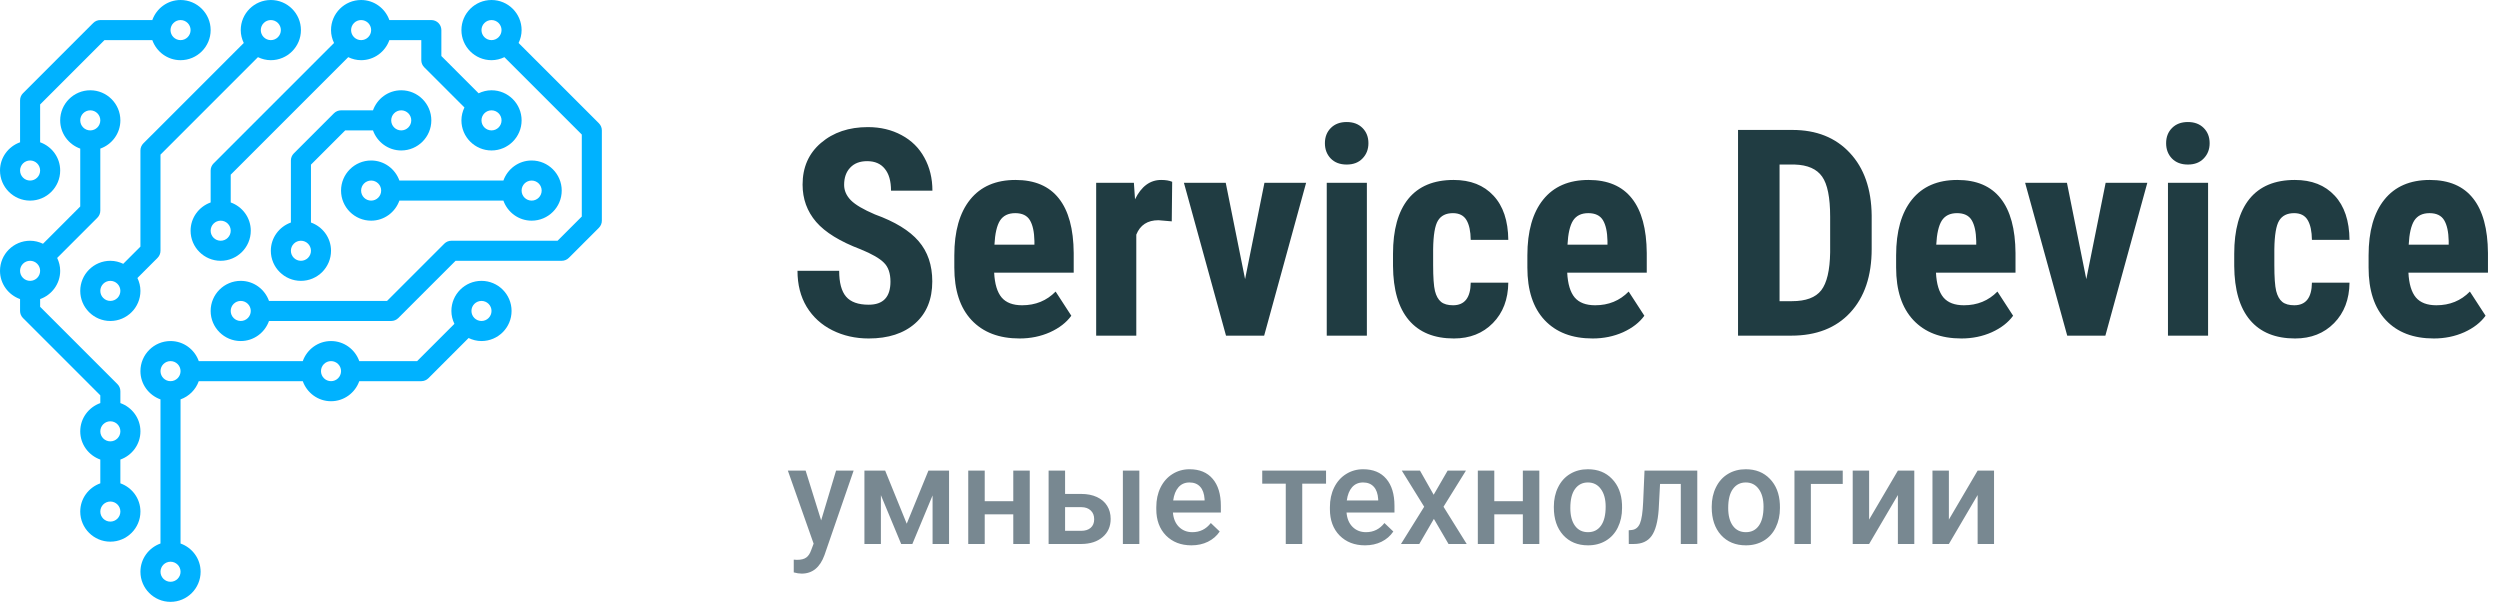
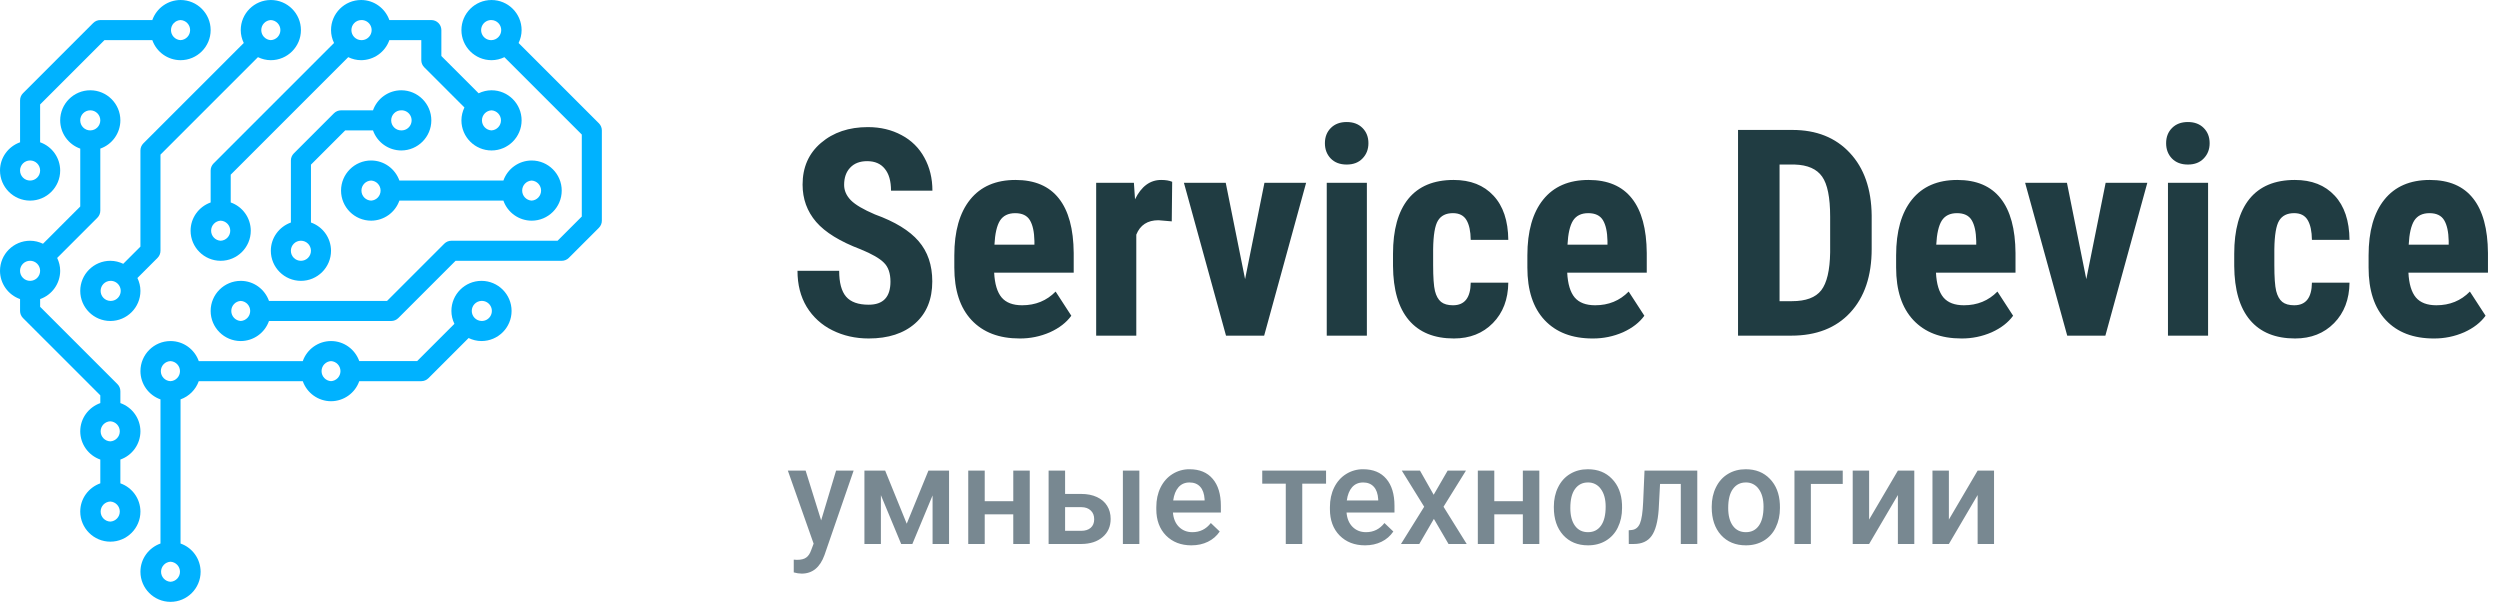
- <svg xmlns="http://www.w3.org/2000/svg" width="216" height="52" viewBox="0 0 216 52" fill="none">
-   <path d="M76.936 24.337C76.936 23.613 76.748 23.067 76.374 22.701C76.008 22.327 75.336 21.94 74.36 21.541C72.578 20.866 71.296 20.077 70.515 19.173C69.733 18.262 69.343 17.188 69.343 15.951C69.343 14.453 69.872 13.253 70.93 12.35C71.996 11.438 73.347 10.982 74.982 10.982C76.073 10.982 77.045 11.214 77.9 11.678C78.754 12.134 79.409 12.781 79.865 13.619C80.329 14.457 80.561 15.409 80.561 16.476H76.984C76.984 15.646 76.805 15.015 76.447 14.584C76.097 14.144 75.589 13.924 74.921 13.924C74.295 13.924 73.806 14.111 73.457 14.486C73.107 14.852 72.932 15.348 72.932 15.975C72.932 16.463 73.127 16.907 73.518 17.306C73.908 17.696 74.6 18.103 75.593 18.526C77.326 19.153 78.584 19.922 79.365 20.834C80.154 21.745 80.549 22.905 80.549 24.312C80.549 25.859 80.056 27.067 79.072 27.938C78.087 28.809 76.748 29.244 75.056 29.244C73.908 29.244 72.862 29.008 71.918 28.536C70.974 28.064 70.234 27.389 69.697 26.51C69.168 25.631 68.903 24.593 68.903 23.397H72.504C72.504 24.422 72.704 25.167 73.103 25.631C73.501 26.095 74.152 26.327 75.056 26.327C76.309 26.327 76.936 25.663 76.936 24.337ZM88.093 29.244C86.319 29.244 84.935 28.715 83.942 27.657C82.95 26.599 82.453 25.086 82.453 23.116V22.066C82.453 19.983 82.909 18.376 83.82 17.245C84.732 16.113 86.038 15.548 87.739 15.548C89.399 15.548 90.648 16.081 91.486 17.147C92.325 18.205 92.752 19.776 92.768 21.859V23.556H85.895C85.944 24.532 86.16 25.248 86.543 25.704C86.925 26.152 87.515 26.375 88.312 26.375C89.468 26.375 90.433 25.981 91.206 25.191L92.561 27.279C92.137 27.865 91.523 28.341 90.717 28.707C89.912 29.065 89.037 29.244 88.093 29.244ZM85.92 21.139H89.374V20.821C89.358 20.032 89.228 19.434 88.984 19.027C88.74 18.62 88.317 18.416 87.714 18.416C87.112 18.416 86.673 18.632 86.396 19.064C86.127 19.495 85.969 20.186 85.92 21.139ZM101.24 19.125L100.092 19.027C99.148 19.027 98.509 19.442 98.176 20.272V29H94.709V15.792H97.968L98.066 17.22C98.611 16.105 99.364 15.548 100.324 15.548C100.715 15.548 101.032 15.601 101.276 15.707L101.24 19.125ZM107.575 24.117L109.248 15.792H112.849L109.223 29H105.927L102.29 15.792H105.903L107.575 24.117ZM118.098 29H114.631V15.792H118.098V29ZM114.472 12.374C114.472 11.837 114.643 11.398 114.985 11.056C115.327 10.714 115.782 10.543 116.352 10.543C116.922 10.543 117.377 10.714 117.719 11.056C118.061 11.398 118.232 11.837 118.232 12.374C118.232 12.903 118.061 13.342 117.719 13.692C117.386 14.042 116.93 14.217 116.352 14.217C115.774 14.217 115.314 14.042 114.973 13.692C114.639 13.342 114.472 12.903 114.472 12.374ZM125.544 26.375C126.545 26.375 127.054 25.724 127.07 24.422H130.317C130.301 25.863 129.857 27.026 128.986 27.914C128.116 28.801 126.993 29.244 125.617 29.244C123.916 29.244 122.618 28.715 121.723 27.657C120.828 26.599 120.372 25.041 120.356 22.982V21.932C120.356 19.857 120.795 18.274 121.674 17.184C122.561 16.093 123.868 15.548 125.593 15.548C127.049 15.548 128.197 15.999 129.035 16.903C129.873 17.798 130.301 19.072 130.317 20.724H127.07C127.062 19.983 126.94 19.413 126.704 19.015C126.468 18.616 126.077 18.416 125.532 18.416C124.93 18.416 124.498 18.632 124.238 19.064C123.977 19.487 123.839 20.313 123.823 21.541V22.884C123.823 23.959 123.876 24.711 123.981 25.143C124.087 25.566 124.262 25.879 124.506 26.082C124.75 26.278 125.096 26.375 125.544 26.375ZM137.604 29.244C135.83 29.244 134.447 28.715 133.454 27.657C132.461 26.599 131.965 25.086 131.965 23.116V22.066C131.965 19.983 132.421 18.376 133.332 17.245C134.243 16.113 135.55 15.548 137.25 15.548C138.911 15.548 140.16 16.081 140.998 17.147C141.836 18.205 142.264 19.776 142.28 21.859V23.556H135.407C135.456 24.532 135.672 25.248 136.054 25.704C136.437 26.152 137.027 26.375 137.824 26.375C138.98 26.375 139.944 25.981 140.717 25.191L142.072 27.279C141.649 27.865 141.035 28.341 140.229 28.707C139.423 29.065 138.549 29.244 137.604 29.244ZM135.432 21.139H138.886V20.821C138.87 20.032 138.74 19.434 138.496 19.027C138.251 18.62 137.828 18.416 137.226 18.416C136.624 18.416 136.184 18.632 135.908 19.064C135.639 19.495 135.48 20.186 135.432 21.139ZM150.166 29V11.227H154.865C156.94 11.227 158.592 11.886 159.821 13.204C161.058 14.523 161.689 16.329 161.713 18.624V21.505C161.713 23.84 161.095 25.676 159.858 27.01C158.629 28.337 156.932 29 154.768 29H150.166ZM153.754 14.217V26.021H154.829C156.025 26.021 156.867 25.708 157.355 25.081C157.844 24.447 158.1 23.356 158.125 21.81V18.722C158.125 17.061 157.893 15.906 157.429 15.255C156.965 14.596 156.175 14.25 155.061 14.217H153.754ZM169.465 29.244C167.691 29.244 166.307 28.715 165.314 27.657C164.322 26.599 163.825 25.086 163.825 23.116V22.066C163.825 19.983 164.281 18.376 165.192 17.245C166.104 16.113 167.41 15.548 169.111 15.548C170.771 15.548 172.02 16.081 172.858 17.147C173.697 18.205 174.124 19.776 174.14 21.859V23.556H167.268C167.316 24.532 167.532 25.248 167.915 25.704C168.297 26.152 168.887 26.375 169.685 26.375C170.84 26.375 171.805 25.981 172.578 25.191L173.933 27.279C173.509 27.865 172.895 28.341 172.089 28.707C171.284 29.065 170.409 29.244 169.465 29.244ZM167.292 21.139H170.747V20.821C170.73 20.032 170.6 19.434 170.356 19.027C170.112 18.62 169.689 18.416 169.086 18.416C168.484 18.416 168.045 18.632 167.768 19.064C167.5 19.495 167.341 20.186 167.292 21.139ZM180.256 24.117L181.928 15.792H185.529L181.904 29H178.608L174.97 15.792H178.583L180.256 24.117ZM190.778 29H187.312V15.792H190.778V29ZM187.153 12.374C187.153 11.837 187.324 11.398 187.666 11.056C188.007 10.714 188.463 10.543 189.033 10.543C189.602 10.543 190.058 10.714 190.4 11.056C190.742 11.398 190.913 11.837 190.913 12.374C190.913 12.903 190.742 13.342 190.4 13.692C190.066 14.042 189.611 14.217 189.033 14.217C188.455 14.217 187.995 14.042 187.653 13.692C187.32 13.342 187.153 12.903 187.153 12.374ZM198.225 26.375C199.226 26.375 199.734 25.724 199.75 24.422H202.998C202.981 25.863 202.538 27.026 201.667 27.914C200.796 28.801 199.673 29.244 198.298 29.244C196.597 29.244 195.299 28.715 194.404 27.657C193.509 26.599 193.053 25.041 193.037 22.982V21.932C193.037 19.857 193.476 18.274 194.355 17.184C195.242 16.093 196.548 15.548 198.273 15.548C199.73 15.548 200.878 15.999 201.716 16.903C202.554 17.798 202.981 19.072 202.998 20.724H199.75C199.742 19.983 199.62 19.413 199.384 19.015C199.148 18.616 198.758 18.416 198.212 18.416C197.61 18.416 197.179 18.632 196.918 19.064C196.658 19.487 196.52 20.313 196.503 21.541V22.884C196.503 23.959 196.556 24.711 196.662 25.143C196.768 25.566 196.943 25.879 197.187 26.082C197.431 26.278 197.777 26.375 198.225 26.375ZM210.285 29.244C208.511 29.244 207.128 28.715 206.135 27.657C205.142 26.599 204.646 25.086 204.646 23.116V22.066C204.646 19.983 205.101 18.376 206.013 17.245C206.924 16.113 208.23 15.548 209.931 15.548C211.591 15.548 212.84 16.081 213.679 17.147C214.517 18.205 214.944 19.776 214.96 21.859V23.556H208.088C208.137 24.532 208.352 25.248 208.735 25.704C209.117 26.152 209.707 26.375 210.505 26.375C211.66 26.375 212.625 25.981 213.398 25.191L214.753 27.279C214.33 27.865 213.715 28.341 212.91 28.707C212.104 29.065 211.229 29.244 210.285 29.244ZM208.112 21.139H211.567V20.821C211.551 20.032 211.42 19.434 211.176 19.027C210.932 18.62 210.509 18.416 209.907 18.416C209.305 18.416 208.865 18.632 208.588 19.064C208.32 19.495 208.161 20.186 208.112 21.139Z" fill="#203C42" />
-   <path d="M70.947 44.961L72.236 40.66H73.754L71.234 47.961C70.848 49.027 70.191 49.56 69.266 49.56C69.059 49.56 68.83 49.525 68.58 49.455V48.353L68.85 48.371C69.209 48.371 69.478 48.305 69.658 48.172C69.842 48.043 69.986 47.824 70.092 47.516L70.297 46.971L68.07 40.66H69.606L70.947 44.961ZM78.342 45.248L80.217 40.66H81.998V47H80.574V42.805L78.828 47H77.861L76.109 42.781V47H74.686V40.66H76.478L78.342 45.248ZM88.971 47H87.547V44.44H85.08V47H83.656V40.66H85.08V43.303H87.547V40.66H88.971V47ZM92.023 42.676H93.418C93.938 42.676 94.391 42.766 94.777 42.945C95.164 43.125 95.457 43.377 95.656 43.701C95.859 44.025 95.961 44.402 95.961 44.832C95.961 45.484 95.731 46.008 95.269 46.402C94.809 46.797 94.195 46.996 93.43 47H90.6V40.66H92.023V42.676ZM98.439 47H97.016V40.66H98.439V47ZM92.023 43.818V45.863H93.412C93.76 45.863 94.033 45.777 94.232 45.605C94.436 45.43 94.537 45.182 94.537 44.861C94.537 44.541 94.438 44.289 94.238 44.105C94.043 43.918 93.777 43.822 93.441 43.818H92.023ZM102.939 47.117C102.037 47.117 101.305 46.834 100.742 46.268C100.184 45.697 99.904 44.94 99.904 43.994V43.818C99.904 43.185 100.025 42.621 100.268 42.125C100.514 41.625 100.857 41.236 101.299 40.959C101.74 40.682 102.232 40.543 102.775 40.543C103.639 40.543 104.305 40.818 104.773 41.369C105.246 41.92 105.482 42.699 105.482 43.707V44.281H101.34C101.383 44.805 101.557 45.219 101.861 45.523C102.17 45.828 102.557 45.98 103.021 45.98C103.674 45.98 104.205 45.717 104.615 45.19L105.383 45.922C105.129 46.301 104.789 46.596 104.363 46.807C103.941 47.014 103.467 47.117 102.939 47.117ZM102.77 41.685C102.379 41.685 102.062 41.822 101.82 42.096C101.582 42.369 101.43 42.75 101.363 43.238H104.076V43.133C104.045 42.656 103.918 42.297 103.695 42.055C103.473 41.809 103.164 41.685 102.77 41.685ZM114.57 41.791H112.514V47H111.09V41.791H109.057V40.66H114.57V41.791ZM117.939 47.117C117.037 47.117 116.305 46.834 115.742 46.268C115.184 45.697 114.904 44.94 114.904 43.994V43.818C114.904 43.185 115.025 42.621 115.268 42.125C115.514 41.625 115.857 41.236 116.299 40.959C116.74 40.682 117.232 40.543 117.775 40.543C118.639 40.543 119.305 40.818 119.773 41.369C120.246 41.92 120.482 42.699 120.482 43.707V44.281H116.34C116.383 44.805 116.557 45.219 116.861 45.523C117.17 45.828 117.557 45.98 118.021 45.98C118.674 45.98 119.205 45.717 119.615 45.19L120.383 45.922C120.129 46.301 119.789 46.596 119.363 46.807C118.941 47.014 118.467 47.117 117.939 47.117ZM117.77 41.685C117.379 41.685 117.062 41.822 116.82 42.096C116.582 42.369 116.43 42.75 116.363 43.238H119.076V43.133C119.045 42.656 118.918 42.297 118.695 42.055C118.473 41.809 118.164 41.685 117.77 41.685ZM123.869 42.746L125.076 40.66H126.658L124.719 43.783L126.723 47H125.152L123.887 44.832L122.627 47H121.045L123.049 43.783L121.115 40.66H122.686L123.869 42.746ZM132.998 47H131.574V44.44H129.107V47H127.684V40.66H129.107V43.303H131.574V40.66H132.998V47ZM134.252 43.772C134.252 43.15 134.375 42.592 134.621 42.096C134.867 41.596 135.213 41.213 135.658 40.947C136.104 40.678 136.615 40.543 137.193 40.543C138.049 40.543 138.742 40.818 139.273 41.369C139.809 41.92 140.098 42.65 140.141 43.56L140.146 43.895C140.146 44.52 140.025 45.078 139.783 45.57C139.545 46.062 139.201 46.443 138.752 46.713C138.307 46.982 137.791 47.117 137.205 47.117C136.311 47.117 135.594 46.82 135.055 46.227C134.52 45.629 134.252 44.834 134.252 43.842V43.772ZM135.676 43.895C135.676 44.547 135.811 45.059 136.08 45.43C136.35 45.797 136.725 45.98 137.205 45.98C137.686 45.98 138.059 45.793 138.324 45.418C138.594 45.043 138.729 44.494 138.729 43.772C138.729 43.131 138.59 42.623 138.312 42.248C138.039 41.873 137.666 41.685 137.193 41.685C136.729 41.685 136.359 41.871 136.086 42.242C135.812 42.609 135.676 43.16 135.676 43.895ZM146.645 40.66V47H145.221V41.809H143.428L143.311 44.018C143.236 45.08 143.031 45.844 142.695 46.309C142.363 46.77 141.854 47 141.166 47H140.727L140.721 45.816L141.014 45.787C141.326 45.744 141.553 45.555 141.693 45.219C141.838 44.879 141.93 44.262 141.969 43.367L142.086 40.66H146.645ZM147.893 43.772C147.893 43.15 148.016 42.592 148.262 42.096C148.508 41.596 148.854 41.213 149.299 40.947C149.744 40.678 150.256 40.543 150.834 40.543C151.689 40.543 152.383 40.818 152.914 41.369C153.449 41.92 153.738 42.65 153.781 43.56L153.787 43.895C153.787 44.52 153.666 45.078 153.424 45.57C153.186 46.062 152.842 46.443 152.393 46.713C151.947 46.982 151.432 47.117 150.846 47.117C149.951 47.117 149.234 46.82 148.695 46.227C148.16 45.629 147.893 44.834 147.893 43.842V43.772ZM149.316 43.895C149.316 44.547 149.451 45.059 149.721 45.43C149.99 45.797 150.365 45.98 150.846 45.98C151.326 45.98 151.699 45.793 151.965 45.418C152.234 45.043 152.369 44.494 152.369 43.772C152.369 43.131 152.23 42.623 151.953 42.248C151.68 41.873 151.307 41.685 150.834 41.685C150.369 41.685 150 41.871 149.727 42.242C149.453 42.609 149.316 43.16 149.316 43.895ZM159.213 41.809H156.459V47H155.041V40.66H159.213V41.809ZM163.977 40.66H165.395V47H163.977V42.77L161.492 47H160.074V40.66H161.492V44.891L163.977 40.66ZM170.867 40.66H172.285V47H170.867V42.77L168.383 47H166.965V40.66H168.383V44.891L170.867 40.66Z" fill="#788891" />
-   <path d="M32.066 13.867C33.195 13.867 34.148 14.594 34.507 15.6H43.493C43.852 14.594 44.805 13.867 45.933 13.867C47.367 13.867 48.533 15.033 48.533 16.466C48.533 17.9 47.367 19.066 45.933 19.066C44.805 19.066 43.852 18.339 43.493 17.333H34.506C34.147 18.339 33.194 19.066 32.066 19.066C30.632 19.066 29.466 17.9 29.466 16.466C29.466 15.033 30.633 13.867 32.066 13.867ZM45.933 17.333C46.411 17.333 46.8 16.945 46.8 16.466C46.8 15.988 46.411 15.6 45.933 15.6C45.456 15.6 45.066 15.988 45.066 16.466C45.066 16.945 45.456 17.333 45.933 17.333ZM32.066 17.333C32.544 17.333 32.933 16.945 32.933 16.466C32.933 15.988 32.544 15.6 32.066 15.6C31.589 15.6 31.2 15.988 31.2 16.466C31.2 16.945 31.589 17.333 32.066 17.333Z" fill="#00B2FF" />
-   <path d="M25.133 19.226V13.867C25.133 13.636 25.224 13.416 25.387 13.254L28.854 9.787C29.016 9.624 29.237 9.533 29.467 9.533H32.226C32.585 8.527 33.538 7.8 34.667 7.8C36.1 7.8 37.267 8.966 37.267 10.4C37.267 11.833 36.1 13 34.667 13C33.538 13 32.585 12.273 32.226 11.267H29.825L26.867 14.225V19.226C27.873 19.585 28.6 20.538 28.6 21.666C28.6 23.1 27.433 24.266 26 24.266C24.567 24.266 23.4 23.1 23.4 21.666C23.4 20.538 24.127 19.585 25.133 19.226ZM34.667 11.267C35.144 11.267 35.533 10.878 35.533 10.4C35.533 9.921 35.144 9.533 34.667 9.533C34.189 9.533 33.8 9.921 33.8 10.4C33.8 10.878 34.189 11.267 34.667 11.267ZM26 22.533C26.477 22.533 26.867 22.145 26.867 21.666C26.867 21.188 26.477 20.8 26 20.8C25.522 20.8 25.133 21.188 25.133 21.666C25.133 22.145 25.522 22.533 26 22.533Z" fill="#00B2FF" />
-   <path d="M9.533 22.533C9.934 22.533 10.308 22.631 10.647 22.794L12.133 21.308V13C12.133 12.769 12.224 12.549 12.387 12.387L21.061 3.714C20.898 3.375 20.8 3 20.8 2.6C20.8 1.167 21.966 0 23.4 0C24.834 0 26 1.167 26 2.6C26 4.033 24.834 5.2 23.4 5.2C23 5.2 22.625 5.102 22.286 4.939L13.867 13.359V21.666C13.867 21.897 13.776 22.117 13.613 22.279L11.873 24.019C12.035 24.358 12.133 24.733 12.133 25.133C12.133 26.566 10.967 27.733 9.533 27.733C8.1 27.733 6.933 26.566 6.933 25.133C6.933 23.7 8.1 22.533 9.533 22.533ZM23.4 3.467C23.878 3.467 24.267 3.078 24.267 2.6C24.267 2.122 23.878 1.733 23.4 1.733C22.922 1.733 22.533 2.122 22.533 2.6C22.533 3.078 22.922 3.467 23.4 3.467ZM9.533 26C10.011 26 10.4 25.611 10.4 25.133C10.4 24.654 10.011 24.266 9.533 24.266C9.056 24.266 8.667 24.654 8.667 25.133C8.667 25.611 9.056 26 9.533 26Z" fill="#00B2FF" />
-   <path d="M1.734 12.293V8.667C1.734 8.436 1.825 8.216 1.987 8.054L8.054 1.987C8.216 1.824 8.437 1.733 8.667 1.733H13.16C13.518 0.727 14.472 0 15.6 0C17.034 0 18.2 1.167 18.2 2.6C18.2 4.033 17.034 5.2 15.6 5.2C14.472 5.2 13.518 4.473 13.16 3.467H9.026L3.467 9.025V12.293C4.473 12.651 5.2 13.605 5.2 14.733C5.2 16.166 4.034 17.333 2.6 17.333C1.167 17.333 0 16.166 0 14.733C0 13.605 0.727 12.651 1.734 12.293ZM15.6 3.467C16.078 3.467 16.467 3.078 16.467 2.6C16.467 2.122 16.078 1.733 15.6 1.733C15.123 1.733 14.733 2.122 14.733 2.6C14.733 3.078 15.123 3.467 15.6 3.467ZM2.6 15.6C3.078 15.6 3.467 15.211 3.467 14.733C3.467 14.255 3.078 13.866 2.6 13.866C2.123 13.866 1.734 14.255 1.734 14.733C1.734 15.211 2.123 15.6 2.6 15.6Z" fill="#00B2FF" />
-   <path d="M13.866 46.959V34.507C12.861 34.148 12.133 33.194 12.133 32.066C12.133 30.633 13.3 29.466 14.733 29.466C15.862 29.466 16.815 30.193 17.174 31.2H26.16C26.518 30.193 27.472 29.466 28.6 29.466C29.729 29.466 30.682 30.193 31.041 31.2H36.041L39.261 27.98C39.098 27.641 39 27.267 39 26.866C39 25.433 40.167 24.266 41.6 24.266C43.034 24.266 44.2 25.433 44.2 26.866C44.2 28.3 43.034 29.466 41.6 29.466C41.2 29.466 40.825 29.368 40.486 29.205L37.013 32.679C36.851 32.842 36.63 32.933 36.4 32.933H31.041C30.682 33.939 29.729 34.666 28.6 34.666C27.472 34.666 26.518 33.939 26.16 32.933H17.173C16.912 33.667 16.333 34.245 15.599 34.507V46.959C16.605 47.318 17.333 48.272 17.333 49.4C17.333 50.834 16.166 52 14.733 52C13.299 52 12.133 50.834 12.133 49.4C12.133 48.272 12.86 47.318 13.866 46.959ZM41.6 27.733C42.078 27.733 42.467 27.345 42.467 26.866C42.467 26.388 42.078 26 41.6 26C41.123 26 40.733 26.388 40.733 26.866C40.733 27.345 41.123 27.733 41.6 27.733ZM28.6 32.933C29.078 32.933 29.467 32.544 29.467 32.066C29.467 31.588 29.078 31.2 28.6 31.2C28.123 31.2 27.733 31.588 27.733 32.066C27.733 32.544 28.123 32.933 28.6 32.933ZM14.733 50.266C15.211 50.266 15.6 49.877 15.6 49.399C15.6 48.921 15.211 48.532 14.733 48.532C14.256 48.532 13.867 48.921 13.867 49.399C13.867 49.877 14.256 50.266 14.733 50.266ZM14.733 32.933C15.211 32.933 15.6 32.544 15.6 32.066C15.6 31.588 15.211 31.2 14.733 31.2C14.256 31.2 13.867 31.588 13.867 32.066C13.867 32.544 14.256 32.933 14.733 32.933Z" fill="#00B2FF" />
-   <path d="M18.2 17.492V14.733C18.2 14.503 18.291 14.282 18.454 14.12L28.861 3.714C28.698 3.375 28.6 3 28.6 2.6C28.6 1.167 29.767 0 31.2 0C32.329 0 33.282 0.727 33.641 1.733H37.267C37.745 1.733 38.134 2.121 38.134 2.6V4.841L41.353 8.061C41.692 7.898 42.066 7.8 42.467 7.8C43.9 7.8 45.067 8.966 45.067 10.4C45.067 11.833 43.9 13 42.467 13C41.033 13 39.867 11.833 39.867 10.4C39.867 9.999 39.965 9.625 40.128 9.286L36.654 5.813C36.491 5.651 36.4 5.43 36.4 5.2V3.467H33.641C33.282 4.473 32.329 5.2 31.2 5.2C30.8 5.2 30.425 5.102 30.087 4.939L19.934 15.092V17.492C20.94 17.851 21.667 18.805 21.667 19.933C21.667 21.366 20.5 22.533 19.067 22.533C17.633 22.533 16.467 21.366 16.467 19.933C16.467 18.805 17.194 17.851 18.2 17.492ZM42.467 11.267C42.944 11.267 43.334 10.878 43.334 10.4C43.334 9.921 42.944 9.533 42.467 9.533C41.989 9.533 41.6 9.921 41.6 10.4C41.6 10.878 41.989 11.267 42.467 11.267ZM31.2 3.467C31.678 3.467 32.067 3.078 32.067 2.6C32.067 2.122 31.678 1.733 31.2 1.733C30.723 1.733 30.334 2.122 30.334 2.6C30.334 3.078 30.723 3.467 31.2 3.467ZM19.067 20.8C19.544 20.8 19.934 20.411 19.934 19.933C19.934 19.455 19.544 19.066 19.067 19.066C18.589 19.066 18.2 19.455 18.2 19.933C18.2 20.411 18.589 20.8 19.067 20.8Z" fill="#00B2FF" />
-   <path d="M20.8 24.266C21.928 24.266 22.882 24.993 23.241 26H33.441L38.387 21.054C38.549 20.891 38.77 20.8 39 20.8H48.175L50.267 18.708V11.625L43.58 4.939C43.242 5.102 42.867 5.2 42.467 5.2C41.033 5.2 39.867 4.033 39.867 2.6C39.867 1.167 41.033 0 42.467 0C43.9 0 45.067 1.167 45.067 2.6C45.067 3 44.969 3.375 44.806 3.714L51.746 10.654C51.909 10.816 52 11.036 52 11.267V19.066C52 19.297 51.909 19.517 51.746 19.679L49.146 22.279C48.984 22.442 48.763 22.533 48.533 22.533H39.359L34.413 27.479C34.251 27.642 34.03 27.733 33.8 27.733H23.241C22.882 28.739 21.928 29.466 20.8 29.466C19.366 29.466 18.2 28.3 18.2 26.866C18.2 25.433 19.366 24.266 20.8 24.266ZM42.467 1.733C41.989 1.733 41.6 2.122 41.6 2.6C41.6 3.078 41.989 3.467 42.467 3.467C42.944 3.467 43.333 3.078 43.333 2.6C43.333 2.122 42.944 1.733 42.467 1.733ZM20.8 27.733C21.277 27.733 21.667 27.345 21.667 26.866C21.667 26.388 21.277 26 20.8 26C20.323 26 19.933 26.388 19.933 26.866C19.933 27.345 20.323 27.733 20.8 27.733Z" fill="#00B2FF" />
-   <path d="M2.6 20.8C3 20.8 3.375 20.898 3.714 21.061L6.933 17.841V12.84C5.927 12.482 5.2 11.528 5.2 10.4C5.2 8.966 6.367 7.8 7.8 7.8C9.233 7.8 10.4 8.966 10.4 10.4C10.4 11.528 9.673 12.482 8.667 12.84V18.2C8.667 18.43 8.576 18.65 8.413 18.812L4.939 22.286C5.102 22.625 5.2 22.999 5.2 23.4C5.2 24.528 4.473 25.481 3.467 25.84V26.508L10.146 33.187C10.309 33.349 10.4 33.569 10.4 33.8V34.826C11.406 35.184 12.133 36.138 12.133 37.266C12.133 38.395 11.406 39.348 10.4 39.707V41.76C11.406 42.118 12.133 43.072 12.133 44.2C12.133 45.634 10.967 46.8 9.533 46.8C8.1 46.8 6.933 45.634 6.933 44.2C6.933 43.072 7.66 42.118 8.667 41.76V39.707C7.66 39.348 6.933 38.395 6.933 37.266C6.933 36.138 7.66 35.184 8.667 34.826V34.158L1.987 27.479C1.824 27.317 1.733 27.097 1.733 26.866V25.84C0.727 25.481 -3.24249e-05 24.528 -3.24249e-05 23.4C-3.24249e-05 21.966 1.167 20.8 2.6 20.8ZM7.8 11.267C8.277 11.267 8.667 10.878 8.667 10.4C8.667 9.921 8.277 9.533 7.8 9.533C7.322 9.533 6.933 9.921 6.933 10.4C6.933 10.878 7.322 11.267 7.8 11.267ZM9.533 45.066C10.011 45.066 10.4 44.678 10.4 44.199C10.4 43.721 10.011 43.333 9.533 43.333C9.056 43.333 8.667 43.721 8.667 44.199C8.667 44.678 9.056 45.066 9.533 45.066ZM9.533 38.133C10.011 38.133 10.4 37.745 10.4 37.266C10.4 36.788 10.011 36.4 9.533 36.4C9.056 36.4 8.667 36.788 8.667 37.266C8.667 37.745 9.056 38.133 9.533 38.133ZM2.6 24.266C3.078 24.266 3.467 23.878 3.467 23.4C3.467 22.921 3.078 22.533 2.6 22.533C2.122 22.533 1.733 22.921 1.733 23.4C1.733 23.878 2.122 24.266 2.6 24.266Z" fill="#00B2FF" />
+ <svg xmlns="http://www.w3.org/2000/svg" width="216" height="52" fill="none">
+   <path d="M76.936 24.337c0-.724-.188-1.27-.562-1.636-.366-.374-1.038-.76-2.014-1.16-1.782-.675-3.064-1.464-3.845-2.368-.782-.911-1.172-1.985-1.172-3.222 0-1.498.529-2.698 1.587-3.601 1.066-.912 2.417-1.368 4.052-1.368 1.09 0 2.063.232 2.918.696a4.708 4.708 0 011.965 1.941c.464.838.696 1.79.696 2.857h-3.577c0-.83-.179-1.461-.537-1.892-.35-.44-.858-.66-1.526-.66-.626 0-1.115.188-1.465.562-.35.366-.524.862-.524 1.49 0 .487.195.93.586 1.33.39.39 1.082.797 2.075 1.22 1.733.627 2.99 1.396 3.772 2.308.79.911 1.184 2.07 1.184 3.479 0 1.546-.493 2.754-1.477 3.625-.985.87-2.324 1.306-4.016 1.306-1.148 0-2.194-.236-3.138-.708a5.35 5.35 0 01-2.221-2.026c-.53-.88-.794-1.917-.794-3.113h3.601c0 1.025.2 1.77.599 2.234.398.464 1.05.696 1.953.696 1.253 0 1.88-.664 1.88-1.99zm11.157 4.907c-1.774 0-3.158-.529-4.15-1.587-.993-1.058-1.49-2.571-1.49-4.54v-1.05c0-2.084.456-3.691 1.367-4.822.912-1.132 2.218-1.697 3.919-1.697 1.66 0 2.91.533 3.747 1.599.838 1.058 1.266 2.629 1.282 4.712v1.697h-6.873c.05.976.265 1.692.648 2.148.382.448.972.671 1.77.671 1.155 0 2.12-.394 2.893-1.184l1.355 2.088c-.424.586-1.038 1.062-1.844 1.428a6.388 6.388 0 01-2.624.537zM85.92 21.14h3.454v-.318c-.016-.79-.146-1.387-.39-1.794-.244-.407-.667-.61-1.27-.61-.602 0-1.041.215-1.318.646-.269.432-.427 1.123-.476 2.076zm15.32-2.014l-1.148-.098c-.944 0-1.583.415-1.916 1.245V29h-3.467V15.792h3.26l.097 1.428c.545-1.115 1.298-1.672 2.258-1.672.391 0 .708.053.952.159l-.036 3.418zm6.335 4.992l1.673-8.325h3.601L109.223 29h-3.296l-3.637-13.208h3.613l1.672 8.325zM118.098 29h-3.467V15.792h3.467V29zm-3.626-16.626c0-.537.171-.976.513-1.318.342-.342.797-.513 1.367-.513s1.025.17 1.367.513c.342.342.513.78.513 1.318 0 .529-.171.968-.513 1.318-.333.35-.789.525-1.367.525s-1.038-.175-1.379-.525c-.334-.35-.501-.789-.501-1.318zm11.072 14.001c1.001 0 1.51-.65 1.526-1.953h3.247c-.016 1.44-.46 2.604-1.331 3.492-.87.887-1.993 1.33-3.369 1.33-1.701 0-2.999-.529-3.894-1.587-.895-1.058-1.351-2.616-1.367-4.675v-1.05c0-2.075.439-3.658 1.318-4.748.887-1.09 2.194-1.636 3.919-1.636 1.456 0 2.604.451 3.442 1.355.838.895 1.266 2.169 1.282 3.82h-3.247c-.008-.74-.13-1.31-.366-1.708-.236-.4-.627-.599-1.172-.599-.602 0-1.034.216-1.294.648-.261.423-.399 1.249-.415 2.477v1.343c0 1.075.053 1.827.158 2.259.106.423.281.736.525.94.244.195.59.293 1.038.293zm12.06 2.87c-1.774 0-3.157-.53-4.15-1.588-.993-1.058-1.489-2.571-1.489-4.54v-1.05c0-2.084.456-3.691 1.367-4.822.911-1.132 2.218-1.697 3.918-1.697 1.661 0 2.91.533 3.748 1.599.838 1.058 1.266 2.629 1.282 4.712v1.697h-6.873c.049.976.265 1.692.647 2.148.383.448.973.671 1.77.671 1.156 0 2.12-.394 2.893-1.184l1.355 2.088c-.423.586-1.037 1.062-1.843 1.428a6.388 6.388 0 01-2.625.537zm-2.172-8.106h3.454v-.318c-.016-.79-.146-1.387-.39-1.794-.245-.407-.668-.61-1.27-.61s-1.042.215-1.318.646c-.269.432-.428 1.123-.476 2.076zM150.166 29V11.227h4.699c2.075 0 3.727.659 4.956 1.977 1.237 1.319 1.868 3.125 1.892 5.42v2.88c0 2.336-.618 4.172-1.855 5.506-1.229 1.327-2.926 1.99-5.09 1.99h-4.602zm3.588-14.783v11.804h1.075c1.196 0 2.038-.313 2.526-.94.489-.634.745-1.725.77-3.27v-3.09c0-1.66-.232-2.815-.696-3.466-.464-.66-1.254-1.005-2.368-1.038h-1.307zm15.711 15.027c-1.774 0-3.158-.529-4.151-1.587-.992-1.058-1.489-2.571-1.489-4.54v-1.05c0-2.084.456-3.691 1.367-4.822.912-1.132 2.218-1.697 3.919-1.697 1.66 0 2.909.533 3.747 1.599.839 1.058 1.266 2.629 1.282 4.712v1.697h-6.872c.048.976.264 1.692.647 2.148.382.448.972.671 1.77.671 1.155 0 2.12-.394 2.893-1.184l1.355 2.088c-.424.586-1.038 1.062-1.844 1.428a6.383 6.383 0 01-2.624.537zm-2.173-8.105h3.455v-.318c-.017-.79-.147-1.387-.391-1.794-.244-.407-.667-.61-1.27-.61-.602 0-1.041.215-1.318.646-.268.432-.427 1.123-.476 2.076zm12.964 2.978l1.672-8.325h3.601L181.904 29h-3.296l-3.638-13.208h3.613l1.673 8.325zM190.778 29h-3.466V15.792h3.466V29zm-3.625-16.626c0-.537.171-.976.513-1.318.341-.342.797-.513 1.367-.513.569 0 1.025.17 1.367.513.342.342.513.78.513 1.318 0 .529-.171.968-.513 1.318-.334.35-.789.525-1.367.525s-1.038-.175-1.38-.525c-.333-.35-.5-.789-.5-1.318zm11.072 14.001c1.001 0 1.509-.65 1.525-1.953h3.248c-.017 1.44-.46 2.604-1.331 3.492-.871.887-1.994 1.33-3.369 1.33-1.701 0-2.999-.529-3.894-1.587-.895-1.058-1.351-2.616-1.367-4.675v-1.05c0-2.075.439-3.658 1.318-4.748.887-1.09 2.193-1.636 3.918-1.636 1.457 0 2.605.451 3.443 1.355.838.895 1.265 2.169 1.282 3.82h-3.248c-.008-.74-.13-1.31-.366-1.708-.236-.4-.626-.599-1.172-.599-.602 0-1.033.216-1.294.648-.26.423-.398 1.249-.415 2.477v1.343c0 1.075.053 1.827.159 2.259.106.423.281.736.525.94.244.195.59.293 1.038.293zm12.06 2.87c-1.774 0-3.157-.53-4.15-1.588-.993-1.058-1.489-2.571-1.489-4.54v-1.05c0-2.084.455-3.691 1.367-4.822.911-1.132 2.217-1.697 3.918-1.697 1.66 0 2.909.533 3.748 1.599.838 1.058 1.265 2.629 1.281 4.712v1.697h-6.872c.049.976.264 1.692.647 2.148.382.448.972.671 1.77.671 1.155 0 2.12-.394 2.893-1.184l1.355 2.088c-.423.586-1.038 1.062-1.843 1.428a6.392 6.392 0 01-2.625.537zm-2.173-8.106h3.455v-.318c-.016-.79-.147-1.387-.391-1.794-.244-.407-.667-.61-1.269-.61-.602 0-1.042.215-1.319.646-.268.432-.427 1.123-.476 2.076z" fill="#203C42" />
+   <path d="M70.947 44.96l1.29-4.3h1.517l-2.52 7.3c-.386 1.067-1.043 1.6-1.968 1.6a2.55 2.55 0 01-.686-.105v-1.102l.27.018c.359 0 .629-.066.808-.2.184-.128.328-.347.434-.655l.205-.545-2.227-6.31h1.536l1.341 4.3zm7.395.288l1.875-4.588h1.781V47h-1.424v-4.195L78.828 47h-.967l-1.752-4.219V47h-1.423v-6.34h1.792l1.864 4.588zM88.97 47h-1.424v-2.56H85.08V47h-1.424v-6.34h1.424v2.643h2.467V40.66h1.424V47zm3.052-4.324h1.395c.52 0 .973.09 1.36.27.386.179.679.431.878.755.203.324.305.701.305 1.131 0 .652-.23 1.176-.692 1.57-.46.395-1.074.594-1.84.598H90.6v-6.34h1.424v2.016zM98.44 47h-1.423v-6.34h1.423V47zm-6.416-3.182v2.045h1.39c.347 0 .62-.086.82-.258.203-.175.304-.423.304-.744 0-.32-.1-.572-.299-.755-.195-.188-.46-.284-.797-.288h-1.418zm10.916 3.3c-.902 0-1.634-.284-2.197-.85-.558-.57-.838-1.328-.838-2.274v-.176c0-.633.121-1.197.364-1.693.246-.5.589-.889 1.031-1.166a2.715 2.715 0 011.476-.416c.864 0 1.53.275 1.998.826.473.55.709 1.33.709 2.338v.574h-4.142c.043.524.217.938.521 1.242.309.305.696.457 1.16.457.653 0 1.184-.263 1.594-.79l.768.732a2.58 2.58 0 01-1.02.885c-.422.207-.896.31-1.424.31zm-.169-5.433c-.391 0-.708.137-.95.41-.238.274-.39.655-.457 1.143h2.713v-.105c-.031-.477-.158-.836-.381-1.078-.222-.246-.531-.37-.925-.37zm11.8.106h-2.056V47h-1.424v-5.209h-2.033v-1.13h5.513v1.13zm3.369 5.326c-.902 0-1.634-.283-2.197-.85-.558-.57-.838-1.328-.838-2.273v-.176c0-.633.121-1.197.364-1.693.246-.5.589-.889 1.031-1.166a2.715 2.715 0 011.476-.416c.864 0 1.53.275 1.998.826.473.55.709 1.33.709 2.338v.574h-4.142c.043.524.217.938.521 1.242.309.305.696.457 1.16.457.653 0 1.184-.263 1.594-.79l.768.732a2.58 2.58 0 01-1.02.885c-.422.207-.896.31-1.424.31zm-.169-5.431c-.391 0-.708.136-.95.41-.238.273-.39.654-.457 1.142h2.713v-.105c-.031-.477-.158-.836-.381-1.078-.222-.246-.531-.37-.925-.37zm6.099 1.06l1.207-2.086h1.582l-1.939 3.123L126.723 47h-1.571l-1.265-2.168-1.26 2.168h-1.582l2.004-3.217-1.934-3.123h1.571l1.183 2.086zM132.998 47h-1.424v-2.56h-2.467V47h-1.423v-6.34h1.423v2.643h2.467V40.66h1.424V47zm1.254-3.228c0-.622.123-1.18.369-1.676.246-.5.592-.883 1.037-1.149.446-.27.957-.404 1.535-.404.856 0 1.549.275 2.08.826.536.55.825 1.281.868 2.191l.005.334c0 .626-.121 1.184-.363 1.676a2.638 2.638 0 01-1.031 1.143c-.445.27-.961.404-1.547.404-.894 0-1.611-.297-2.15-.89-.535-.598-.803-1.393-.803-2.385v-.07zm1.424.123c0 .652.135 1.164.404 1.535.27.367.645.55 1.125.55.481 0 .854-.187 1.119-.562.27-.375.405-.924.405-1.646 0-.641-.139-1.149-.417-1.524a1.31 1.31 0 00-1.119-.563c-.464 0-.834.186-1.107.557-.274.367-.41.918-.41 1.653zm10.969-3.235V47h-1.424v-5.191h-1.793l-.117 2.209c-.075 1.062-.28 1.826-.616 2.29-.332.462-.841.692-1.529.692h-.439l-.006-1.184.293-.029c.312-.043.539-.232.679-.568.145-.34.237-.957.276-1.852l.117-2.707h4.559zm1.248 3.112c0-.622.123-1.18.369-1.676.246-.5.592-.883 1.037-1.149.445-.27.957-.404 1.535-.404.855 0 1.549.275 2.08.826.535.55.824 1.281.867 2.191l.006.334c0 .626-.121 1.184-.363 1.676a2.638 2.638 0 01-1.031 1.143c-.446.27-.961.404-1.547.404-.895 0-1.612-.297-2.151-.89-.535-.598-.802-1.393-.802-2.385v-.07zm1.423.123c0 .652.135 1.164.405 1.535.269.367.644.55 1.125.55.48 0 .853-.187 1.119-.562.269-.375.404-.924.404-1.646 0-.641-.139-1.149-.416-1.524a1.31 1.31 0 00-1.119-.563c-.465 0-.834.186-1.107.557-.274.367-.411.918-.411 1.653zm9.897-2.086h-2.754V47h-1.418v-6.34h4.172v1.149zm4.764-1.149h1.418V47h-1.418v-4.23L161.492 47h-1.418v-6.34h1.418v4.23l2.485-4.23zm6.89 0h1.418V47h-1.418v-4.23L168.383 47h-1.418v-6.34h1.418v4.23l2.484-4.23z" fill="#788891" />
+   <path d="M32.066 13.867c1.129 0 2.082.727 2.441 1.733h8.986a2.596 2.596 0 012.44-1.733c1.434 0 2.6 1.166 2.6 2.6 0 1.433-1.166 2.6-2.6 2.6a2.597 2.597 0 01-2.44-1.734h-8.987a2.597 2.597 0 01-2.44 1.733 2.603 2.603 0 01-2.6-2.6c0-1.433 1.167-2.6 2.6-2.6zm13.867 3.466a.868.868 0 000-1.733.868.868 0 000 1.733zm-13.867 0a.868.868 0 000-1.733.867.867 0 000 1.733z" fill="#00B2FF" />
+   <path d="M25.133 19.226v-5.36c0-.23.091-.45.254-.612l3.467-3.467a.864.864 0 01.613-.254h2.76a2.596 2.596 0 012.44-1.733c1.433 0 2.6 1.166 2.6 2.6 0 1.433-1.167 2.6-2.6 2.6a2.596 2.596 0 01-2.44-1.733h-2.402l-2.958 2.958v5a2.596 2.596 0 011.733 2.441c0 1.434-1.167 2.6-2.6 2.6a2.603 2.603 0 01-2.6-2.6c0-1.128.727-2.081 1.733-2.44zm9.534-7.96a.868.868 0 10-.002-1.735.868.868 0 00.002 1.736zM26 22.534a.867.867 0 10-.002-1.735.867.867 0 00.002 1.735zm-16.467-.001c.4 0 .775.098 1.114.26l1.486-1.485V13c0-.23.091-.45.254-.613l8.674-8.673A2.556 2.556 0 0120.8 2.6c0-1.433 1.166-2.6 2.6-2.6C24.834 0 26 1.167 26 2.6s-1.166 2.6-2.6 2.6c-.4 0-.775-.098-1.114-.261l-8.42 8.42v8.307c0 .23-.09.451-.253.613l-1.74 1.74c.162.34.26.714.26 1.114 0 1.433-1.166 2.6-2.6 2.6a2.603 2.603 0 01-2.6-2.6c0-1.433 1.167-2.6 2.6-2.6zM23.4 3.467a.868.868 0 000-1.734.868.868 0 000 1.734zM9.533 26a.868.868 0 10-.001-1.735A.868.868 0 009.533 26zM1.734 12.293V8.667c0-.231.09-.451.253-.613l6.067-6.067a.864.864 0 01.613-.254h4.493A2.596 2.596 0 0115.6 0c1.434 0 2.6 1.167 2.6 2.6s-1.166 2.6-2.6 2.6a2.596 2.596 0 01-2.44-1.733H9.026l-5.56 5.558v3.268a2.596 2.596 0 011.734 2.44c0 1.433-1.166 2.6-2.6 2.6a2.603 2.603 0 01-2.6-2.6c0-1.128.727-2.082 1.734-2.44zM15.6 3.467a.868.868 0 000-1.734.868.868 0 000 1.734zM2.6 15.6a.867.867 0 10-.001-1.735A.867.867 0 002.6 15.6zm11.266 31.36V34.507a2.597 2.597 0 01-1.732-2.44c0-1.434 1.166-2.6 2.6-2.6 1.128 0 2.081.726 2.44 1.733h8.986a2.596 2.596 0 012.44-1.734c1.129 0 2.082.727 2.44 1.733h5.001l3.22-3.22a2.556 2.556 0 01-.26-1.113c0-1.433 1.166-2.6 2.6-2.6 1.433 0 2.6 1.167 2.6 2.6 0 1.434-1.167 2.6-2.6 2.6-.401 0-.776-.098-1.114-.26l-3.474 3.473a.864.864 0 01-.613.254h-5.36a2.597 2.597 0 01-2.44 1.733 2.597 2.597 0 01-2.44-1.733h-8.987a2.597 2.597 0 01-1.574 1.574V46.96a2.596 2.596 0 011.734 2.44c0 1.434-1.167 2.6-2.6 2.6a2.603 2.603 0 01-2.6-2.6c0-1.128.727-2.082 1.733-2.44zM41.6 27.732a.868.868 0 10-.001-1.735.868.868 0 00.001 1.735zm-13 5.2a.868.868 0 000-1.733.868.868 0 000 1.733zM14.733 50.266a.868.868 0 000-1.733.868.868 0 000 1.733zm0-17.333a.868.868 0 000-1.733.867.867 0 000 1.733z" fill="#00B2FF" />
+   <path d="M18.2 17.492v-2.759c0-.23.091-.45.254-.613L28.861 3.714a2.558 2.558 0 01-.26-1.114c0-1.433 1.166-2.6 2.6-2.6 1.128 0 2.081.727 2.44 1.733h3.626c.478 0 .867.388.867.867v2.241l3.22 3.22a2.549 2.549 0 011.113-.261c1.433 0 2.6 1.166 2.6 2.6 0 1.433-1.167 2.6-2.6 2.6a2.603 2.603 0 01-2.6-2.6c0-.4.098-.775.26-1.114l-3.473-3.473A.863.863 0 0136.4 5.2V3.467h-2.76A2.597 2.597 0 0131.2 5.2c-.4 0-.775-.098-1.113-.261L19.934 15.092v2.4a2.596 2.596 0 011.733 2.441c0 1.433-1.167 2.6-2.6 2.6a2.603 2.603 0 01-2.6-2.6c0-1.128.727-2.082 1.733-2.44zm24.267-6.226a.868.868 0 000-1.733.868.868 0 000 1.734zM31.2 3.467a.868.868 0 10-.001-1.734.868.868 0 00.001 1.735zM19.067 20.8a.868.868 0 000-1.734.868.868 0 000 1.734z" fill="#00B2FF" />
+   <path d="M20.8 24.266c1.128 0 2.082.727 2.44 1.734h10.201l4.946-4.946A.864.864 0 0139 20.8h9.175l2.092-2.092v-7.083L43.58 4.94c-.338.163-.713.26-1.113.26a2.603 2.603 0 01-2.6-2.599c0-1.433 1.166-2.6 2.6-2.6 1.433 0 2.6 1.167 2.6 2.6 0 .4-.098.775-.261 1.114l6.94 6.94a.863.863 0 01.254.613v7.8c0 .23-.091.45-.254.612l-2.6 2.6a.864.864 0 01-.613.254H39.36l-4.946 4.946a.864.864 0 01-.613.254H23.24a2.596 2.596 0 01-2.44 1.733 2.603 2.603 0 01-2.6-2.6c0-1.433 1.166-2.6 2.6-2.6zM42.467 1.733a.868.868 0 10.001 1.735.868.868 0 00-.001-1.735zm-21.667 26a.868.868 0 000-1.733.868.868 0 000 1.733zM2.6 20.8c.4 0 .775.098 1.114.26l3.22-3.219v-5A2.596 2.596 0 015.2 10.4c0-1.434 1.167-2.6 2.6-2.6s2.6 1.166 2.6 2.6a2.596 2.596 0 01-1.733 2.44v5.36c0 .23-.091.45-.254.613l-3.474 3.473c.163.339.261.713.261 1.114a2.597 2.597 0 01-1.733 2.44v.668l6.679 6.679a.863.863 0 01.254.613v1.026a2.596 2.596 0 011.733 2.44 2.596 2.596 0 01-1.733 2.44v2.054a2.596 2.596 0 011.733 2.44c0 1.434-1.166 2.6-2.6 2.6a2.603 2.603 0 01-2.6-2.6c0-1.128.727-2.082 1.734-2.44v-2.053a2.596 2.596 0 01-1.734-2.44c0-1.13.727-2.083 1.734-2.441v-.668l-6.68-6.679a.863.863 0 01-.254-.613V25.84A2.597 2.597 0 010 23.4c0-1.434 1.167-2.6 2.6-2.6zm5.2-9.534a.867.867 0 10-.002-1.734.867.867 0 00.002 1.735zm1.733 33.8a.868.868 0 000-1.733.867.867 0 000 1.733zm0-6.933a.868.868 0 000-1.733.867.867 0 000 1.733zM2.6 24.266a.867.867 0 10-.002-1.735.867.867 0 00.002 1.735z" fill="#00B2FF" />
</svg>
